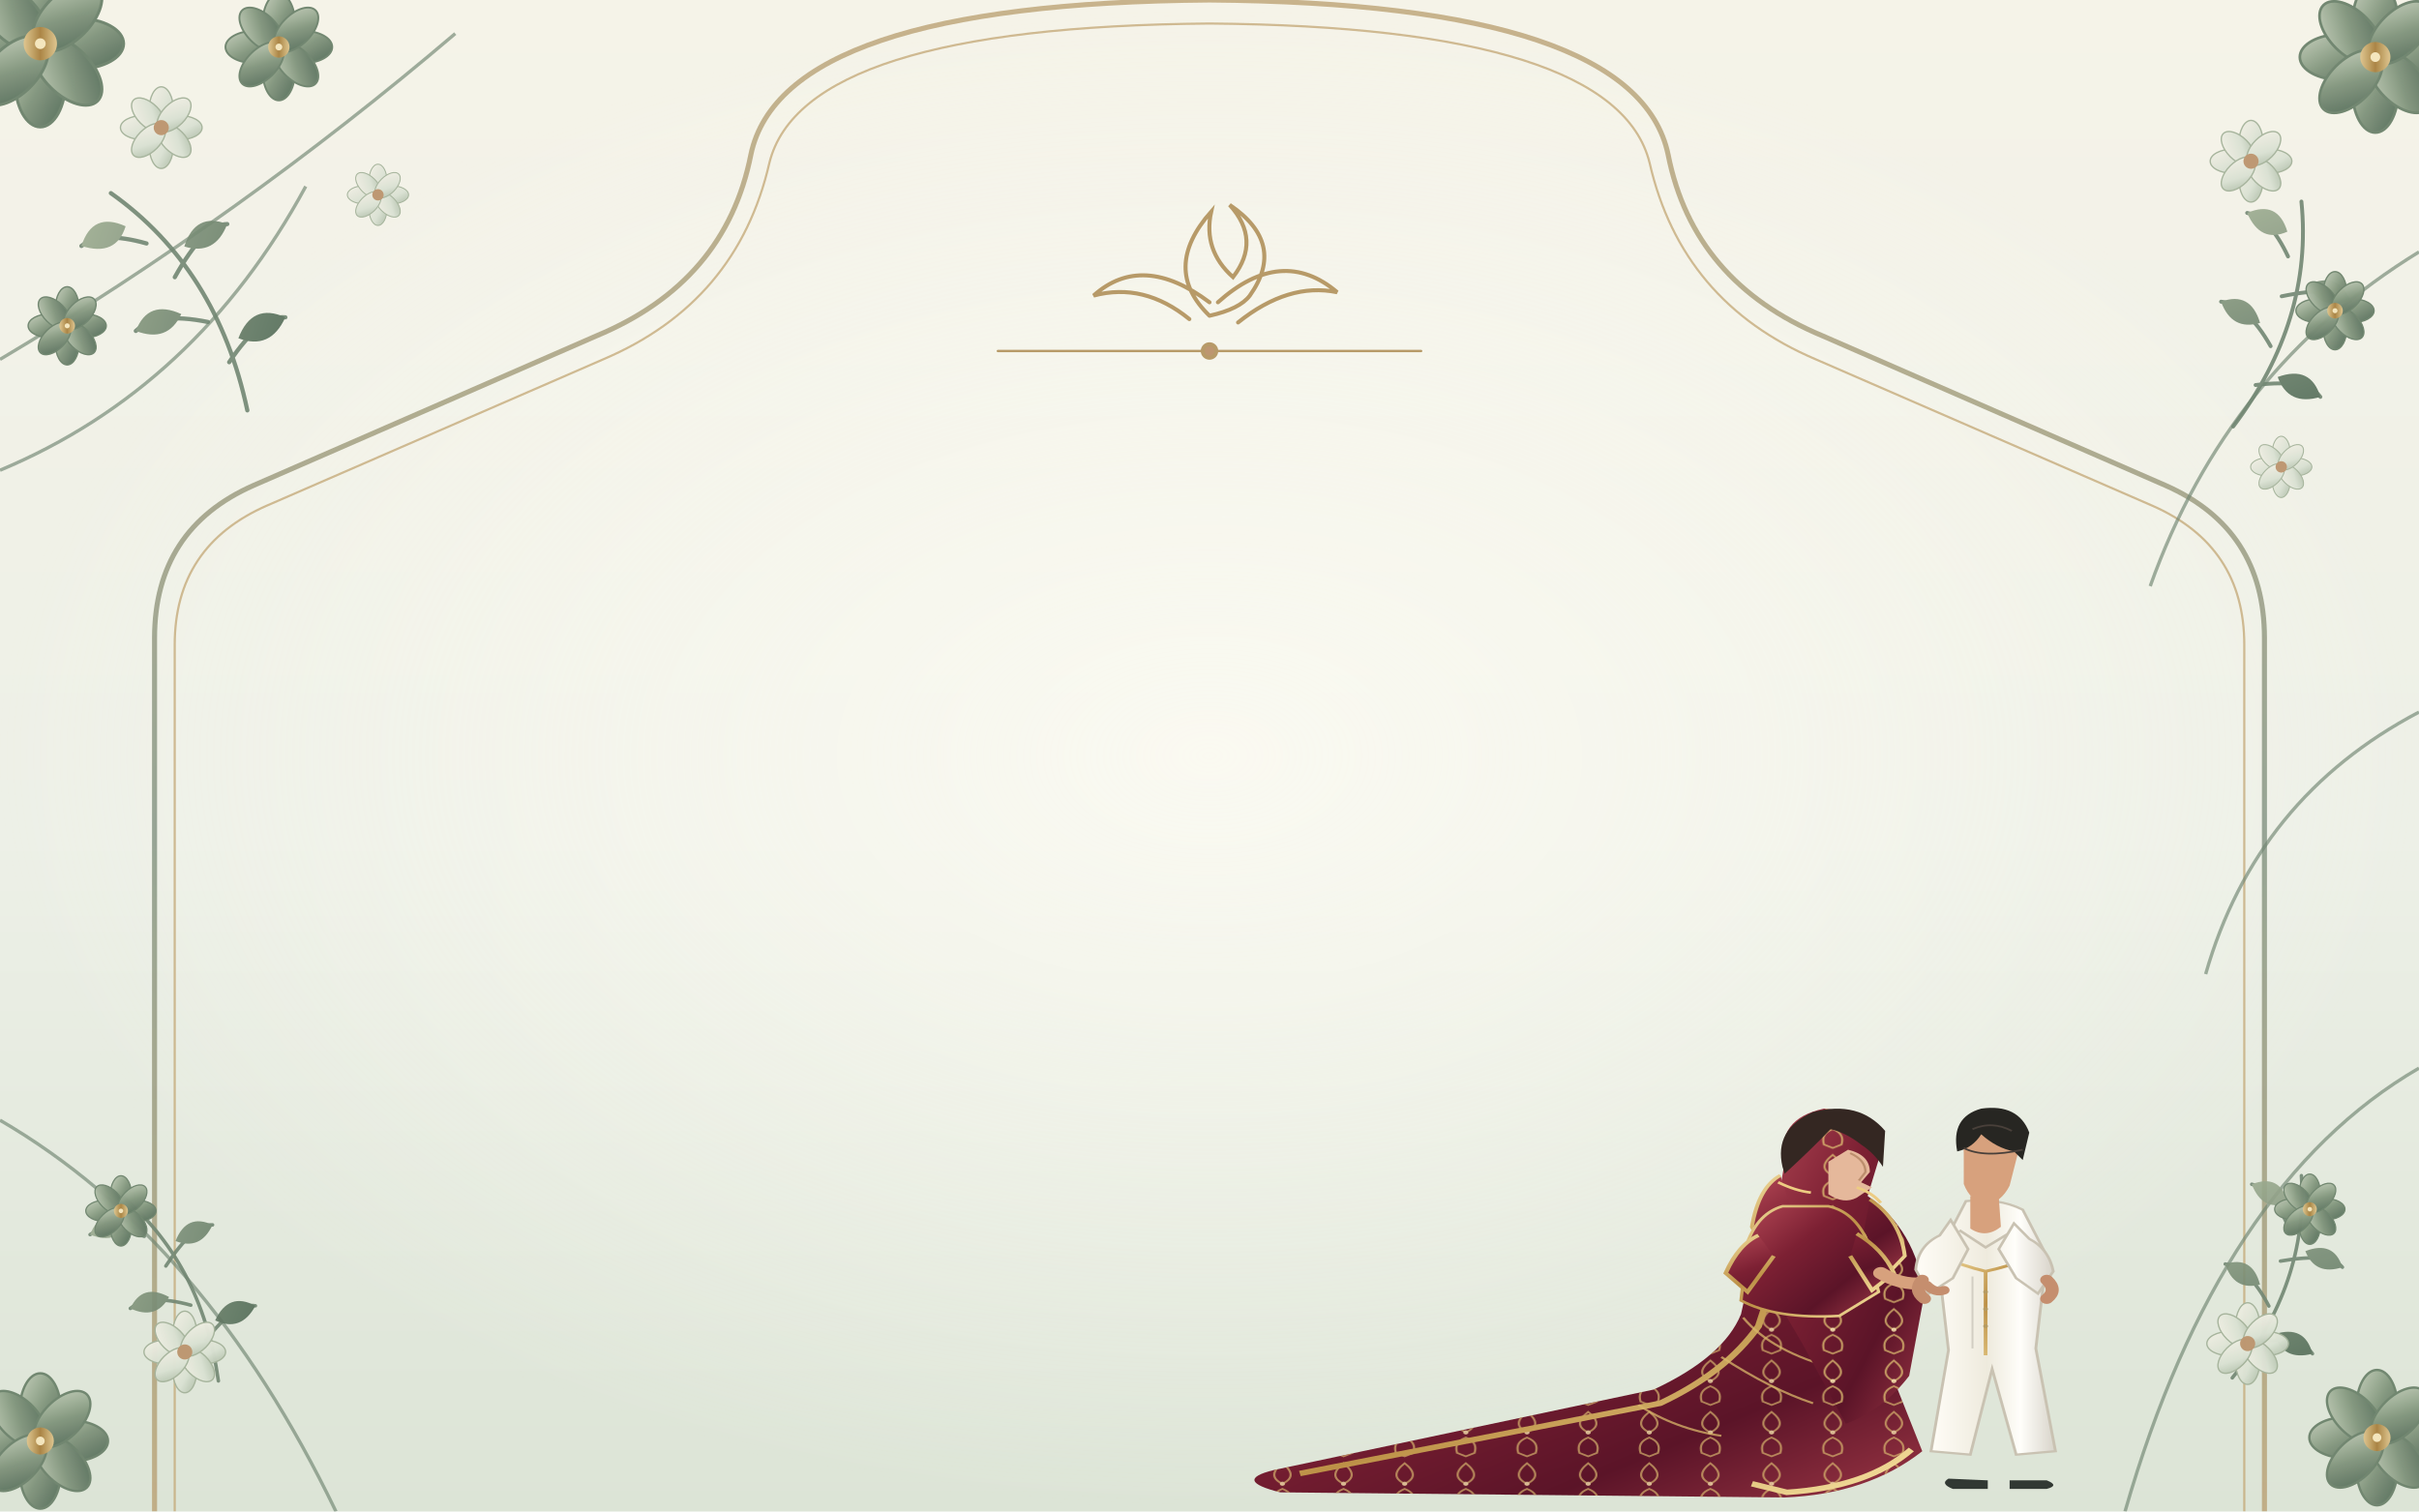
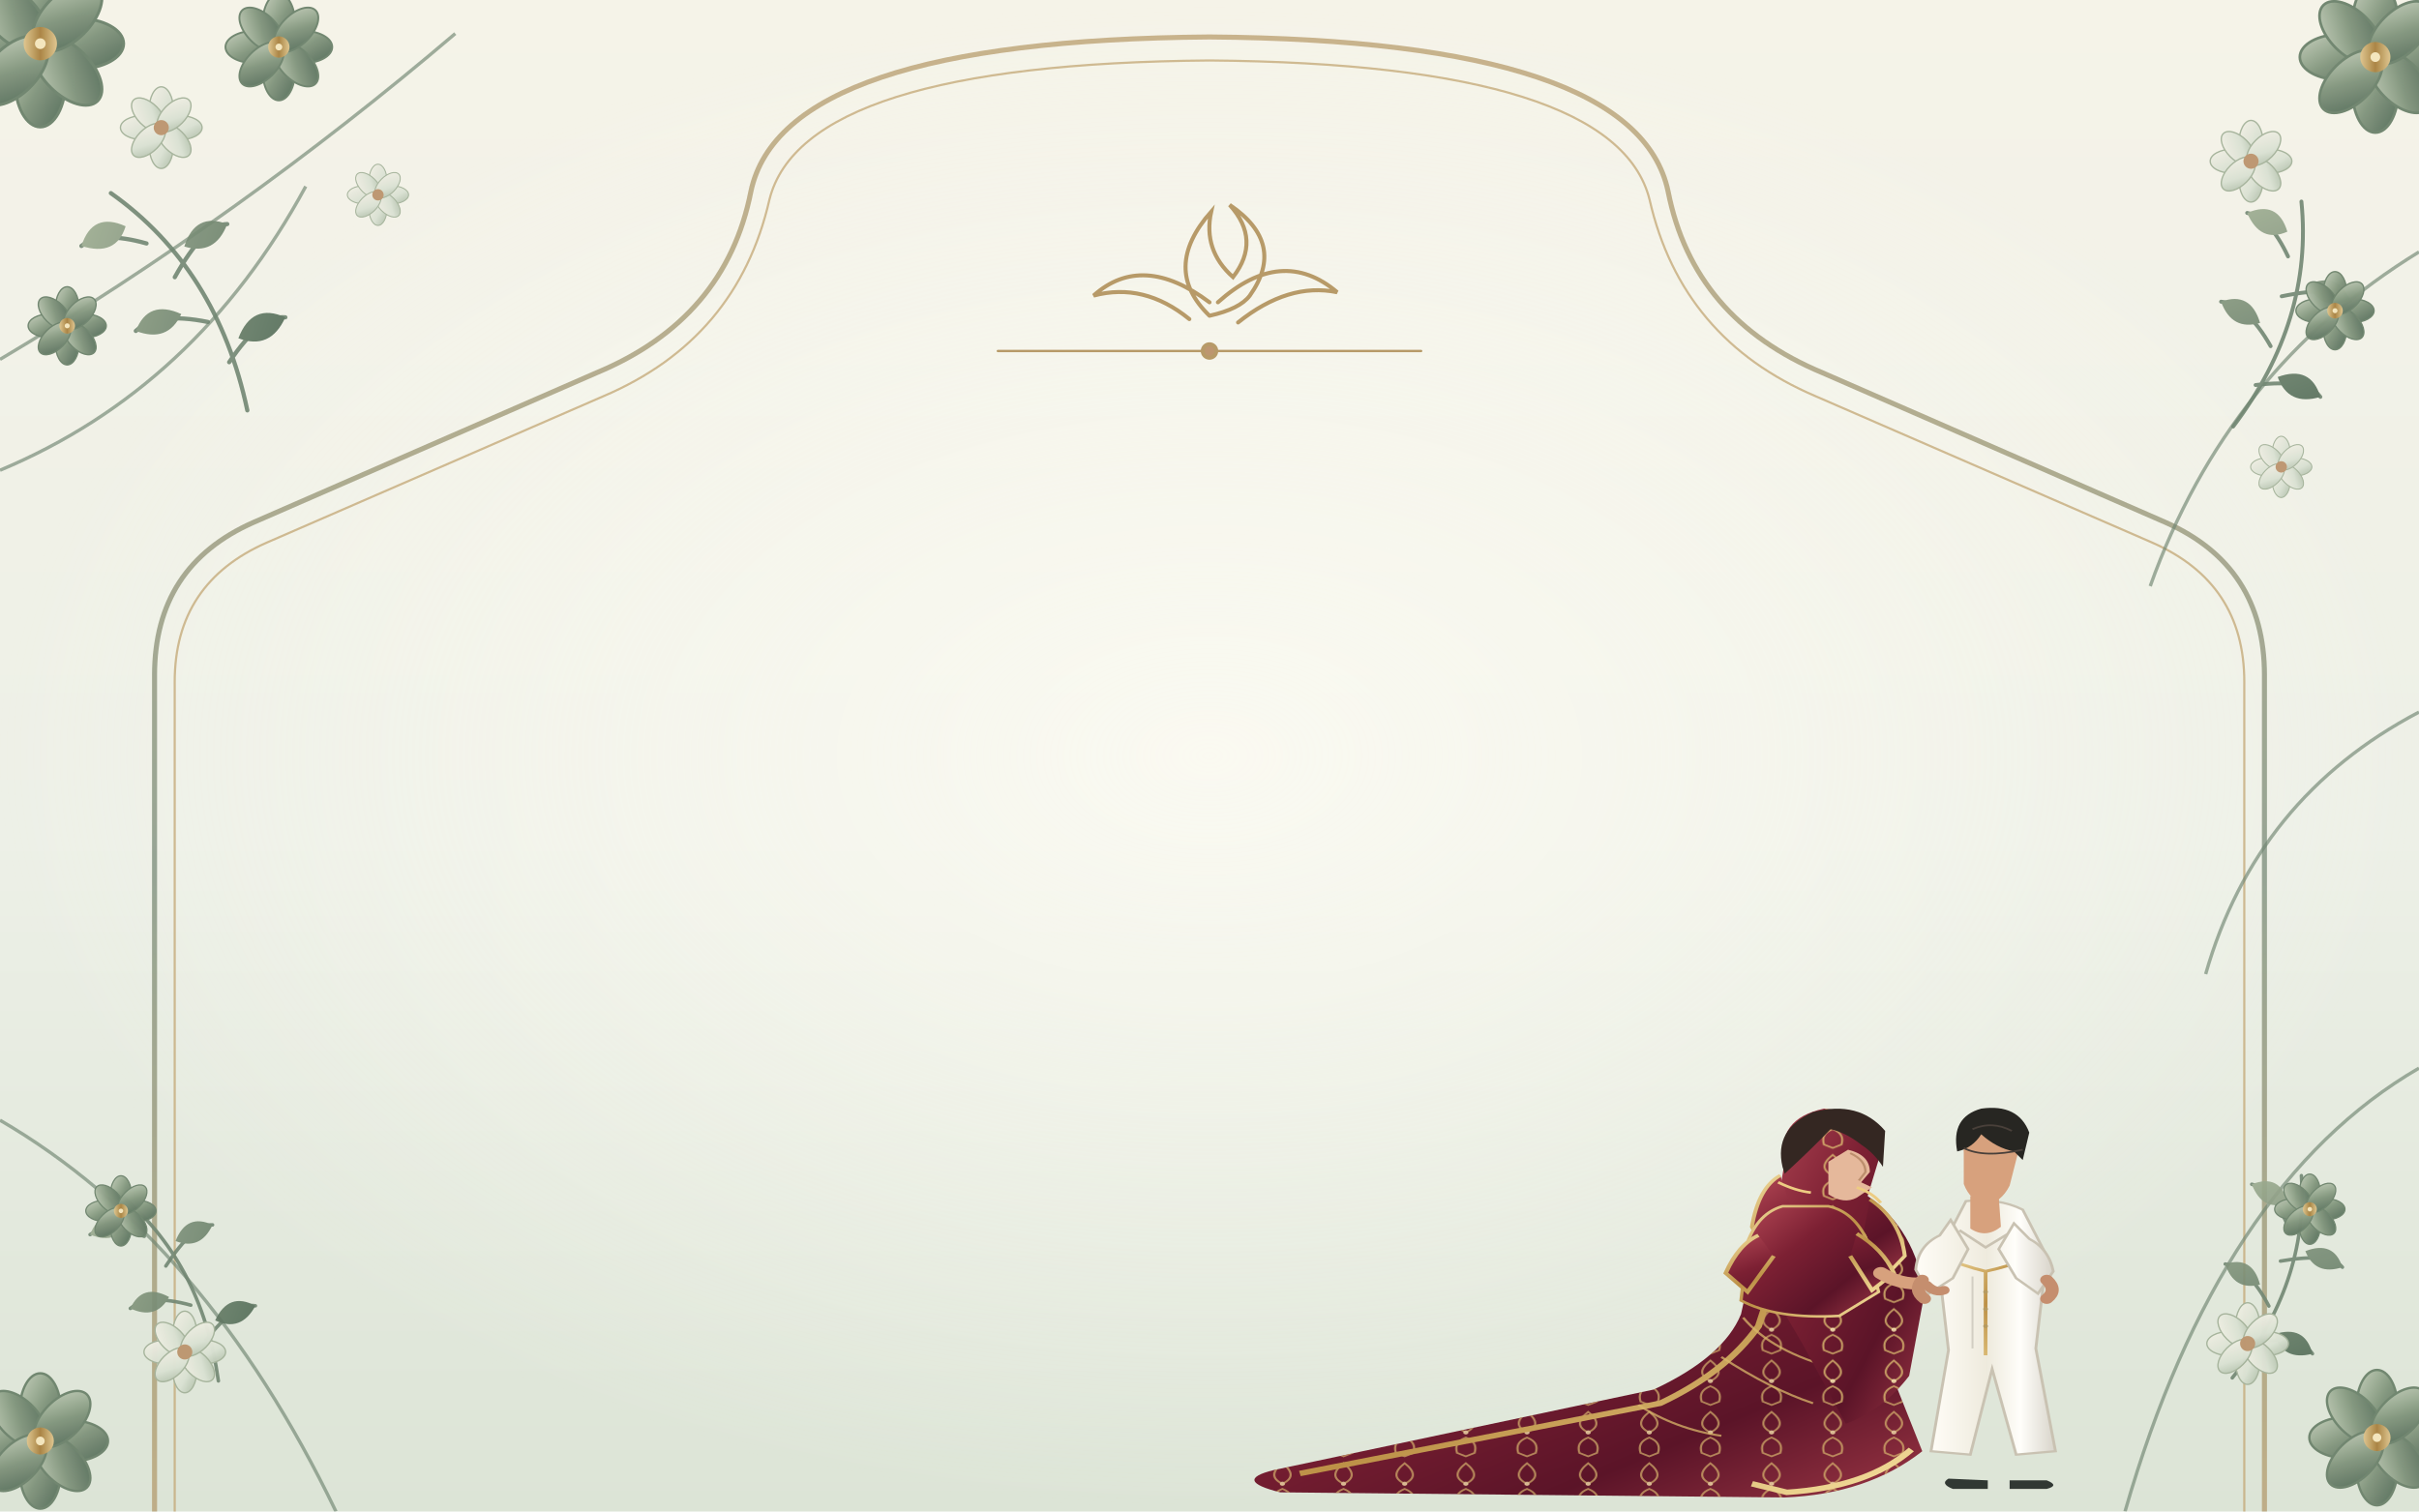
<svg xmlns="http://www.w3.org/2000/svg" viewBox="0 0 1440 900" preserveAspectRatio="xMidYMid slice">
  <defs>
    <linearGradient id="paper" x2="0" y2="1">
      <stop stop-color="#f5f3e8" />
      <stop offset=".55" stop-color="#edf0e7" />
      <stop offset="1" stop-color="#dce4d6" />
    </linearGradient>
    <radialGradient id="glow">
      <stop stop-color="#fffdf5" stop-opacity=".72" />
      <stop offset="1" stop-color="#fffdf5" stop-opacity="0" />
    </radialGradient>
    <linearGradient id="archStroke" x1="0" y1="0" x2="0" y2="1">
      <stop stop-color="#b79a68" />
      <stop offset=".55" stop-color="#748774" />
      <stop offset="1" stop-color="#b79a68" />
    </linearGradient>
    <linearGradient id="sagePetal" x1="0" y1="0" x2="1" y2="1">
      <stop stop-color="#c5d0bb" />
      <stop offset=".52" stop-color="#82957d" />
      <stop offset="1" stop-color="#536b59" />
    </linearGradient>
    <linearGradient id="palePetal" x1="0" y1="0" x2="1" y2="1">
      <stop stop-color="#f4f1e5" />
      <stop offset=".6" stop-color="#d9e0d2" />
      <stop offset="1" stop-color="#aebca7" />
    </linearGradient>
    <linearGradient id="leafTone" x1="0" y1="0" x2="1" y2="1">
      <stop stop-color="#9cab90" />
      <stop offset="1" stop-color="#526b57" />
    </linearGradient>
    <linearGradient id="goldLine" x1="0" y1="0" x2="1" y2="0">
      <stop stop-color="#dec58e" />
      <stop offset=".5" stop-color="#a98342" />
      <stop offset="1" stop-color="#dec58e" />
    </linearGradient>
    <g id="bloom">
      <g fill="url(#sagePetal)" stroke="#6f856e" stroke-width=".55">
        <ellipse cy="-7" ry="8.5" rx="4.7" />
        <ellipse cy="7" ry="8.5" rx="4.7" />
        <ellipse cx="-7" rx="8.5" ry="4.7" />
        <ellipse cx="7" rx="8.5" ry="4.7" />
        <ellipse cx="-5" cy="-5" rx="4.4" ry="8" transform="rotate(-45 -5 -5)" />
        <ellipse cx="5" cy="5" rx="4.4" ry="8" transform="rotate(-45 5 5)" />
        <ellipse cx="-5" cy="5" rx="4.4" ry="8" transform="rotate(45 -5 5)" />
        <ellipse cx="5" cy="-5" rx="4.4" ry="8" transform="rotate(45 5 -5)" />
      </g>
      <circle r="3.1" fill="url(#goldLine)" />
      <circle r="1" fill="#f4e5bd" />
    </g>
    <g id="bloom-pale">
      <g fill="url(#palePetal)" stroke="#a5b39b" stroke-width=".45">
        <ellipse cy="-6" ry="7.5" rx="4" />
        <ellipse cy="6" ry="7.5" rx="4" />
        <ellipse cx="-6" rx="7.5" ry="4" />
        <ellipse cx="6" rx="7.5" ry="4" />
        <ellipse cx="-4.2" cy="-4.2" rx="3.8" ry="7" transform="rotate(-45 -4.2 -4.2)" />
        <ellipse cx="4.2" cy="4.2" rx="3.8" ry="7" transform="rotate(-45 4.2 4.2)" />
        <ellipse cx="-4.2" cy="4.2" rx="3.8" ry="7" transform="rotate(45 -4.2 4.2)" />
        <ellipse cx="4.2" cy="-4.2" rx="3.8" ry="7" transform="rotate(45 4.2 -4.2)" />
      </g>
      <circle r="2.5" fill="#bd9670" />
    </g>
    <g id="sprig" fill="none" stroke="#718672" stroke-width="1.4" stroke-linecap="round">
      <path d="M0 0Q22 37 12 84M4 20Q-8 10-16 12M8 34Q24 22 31 25M12 52Q-2 42-11 45M13 67Q29 57 36 61" />
      <g fill="url(#leafTone)" stroke="none">
        <path d="M-16 12q8-9 16 0-7 8-16 0Zm47 13q-8-8-16 1 8 7 16-1Zm-42 20q8-8 16 1-8 7-16-1Zm47 16q-8-9-17 0 8 8 17 0Z" />
      </g>
    </g>
    <linearGradient id="bridalRuby" x1="0" y1="0" x2="1" y2="1">
      <stop stop-color="#b34855" />
      <stop offset=".38" stop-color="#7c2033" />
      <stop offset=".72" stop-color="#5b1428" />
      <stop offset="1" stop-color="#9a3544" />
    </linearGradient>
    <linearGradient id="bridalGold" x1="0" y1="0" x2="1" y2="1">
      <stop stop-color="#f0d99a" />
      <stop offset=".48" stop-color="#bd9147" />
      <stop offset="1" stop-color="#f5df9d" />
    </linearGradient>
    <linearGradient id="groomIvory" x1="0" y1="0" x2="1" y2="0">
      <stop stop-color="#fffdf7" />
      <stop offset=".45" stop-color="#eeeadd" />
      <stop offset=".72" stop-color="#fffefa" />
      <stop offset="1" stop-color="#d7d3c9" />
    </linearGradient>
    <pattern id="bridalEmbroidery" width="28" height="30" patternUnits="userSpaceOnUse">
      <path d="M14 2c-5 5-5 9 0 12 5-3 5-7 0-12Zm0 15c-4 2-5 5-4 9l4 2 4-2c1-4 0-7-4-9Z" fill="none" stroke="#dfbf72" stroke-width="1" opacity=".8" />
      <circle cx="14" cy="14" r="1.2" fill="#f3dfaa" />
    </pattern>
  </defs>
  <rect width="1440" height="900" fill="url(#paper)" />
  <rect width="1440" height="900" fill="url(#glow)" />
-   <path d="M92 900V380Q92 315 151 289L355 200Q432 168 447 92Q466 2 720 0Q974 2 993 92Q1008 168 1085 200L1289 289Q1348 315 1348 380V900" fill="none" stroke="url(#archStroke)" stroke-width="3" opacity=".72" />
-   <path d="M104 900V384Q104 325 159 301L359 214Q439 180 458 97Q478 16 720 14Q962 16 982 97Q1001 180 1081 214L1281 301Q1336 325 1336 384V900" fill="none" stroke="#c4a978" stroke-width="1.3" opacity=".78" />
+   <path d="M92 900V380Q92 315 151 289L355 200Q432 168 447 92Q466 2 720 0Q974 2 993 92Q1008 168 1085 200L1289 289Q1348 315 1348 380V900" fill="none" stroke="url(#archStroke)" stroke-width="3" opacity=".72" transform="translate(0 22)" />
+   <path d="M104 900V384Q104 325 159 301L359 214Q439 180 458 97Q478 16 720 14Q962 16 982 97Q1001 180 1081 214L1281 301Q1336 325 1336 384V900" fill="none" stroke="#c4a978" stroke-width="1.3" opacity=".78" transform="translate(0 22)" />
  <g fill="none" stroke="#b79a68" stroke-width="2.4" stroke-linecap="round">
    <path d="M720 188q-29-28 1-62-5 23 13 39 17-22-2-43 34 23 12 54-6 8-24 12m0-8q-40-30-69-4 30-8 57 14m17-10q38-34 71-6-29-6-59 18" />
    <path d="M594 209h252M678 209h84" stroke-width="1.4" />
    <circle cx="720" cy="209" r="4" fill="#bd9670" />
  </g>
  <g fill="none" stroke="#718672" stroke-width="2" opacity=".66">
    <path d="M0 214Q143 129 271 20M0 280Q117 231 182 111M1440 150Q1326 220 1280 349M1440 424Q1343 475 1313 580M0 667Q122 738 200 900M1440 636Q1321 705 1265 900" />
  </g>
  <g opacity=".9">
    <use href="#sprig" transform="translate(66 115) rotate(-24) scale(1.8)" />
    <use href="#sprig" transform="translate(1370 120) rotate(25) scale(1.65)" />
    <use href="#sprig" transform="translate(70 710) rotate(-20) scale(1.5)" />
    <use href="#sprig" transform="translate(1370 700) rotate(27) scale(1.5)" />
  </g>
  <g opacity=".98">
    <use href="#bloom" transform="translate(24 26) scale(3.2)" />
    <use href="#bloom-pale" transform="translate(96 76) scale(1.8)" />
    <use href="#bloom" transform="translate(166 28) scale(2.05)" />
    <use href="#bloom-pale" transform="translate(225 116) scale(1.35)" />
    <use href="#bloom" transform="translate(40 194) scale(1.5)" />
    <use href="#bloom" transform="translate(1414 34) scale(2.9)" />
    <use href="#bloom-pale" transform="translate(1340 96) scale(1.8)" />
    <use href="#bloom" transform="translate(1390 185) scale(1.5)" />
    <use href="#bloom-pale" transform="translate(1358 278) scale(1.35)" />
    <use href="#bloom" transform="translate(24 858) scale(2.6)" />
    <use href="#bloom-pale" transform="translate(110 805) scale(1.8)" />
    <use href="#bloom" transform="translate(1415 856) scale(2.6)" />
    <use href="#bloom-pale" transform="translate(1338 800) scale(1.8)" />
    <use href="#bloom" transform="translate(72 721) scale(1.35)" />
    <use href="#bloom" transform="translate(1375 720) scale(1.35)" />
  </g>
  <g transform="translate(1000 655) scale(1.3 1.02)">
    <path d="M61 68Q42 68 34 91L28 125Q20 150-12 169L-186 216Q-205 222-183 229L48 232Q86 230 111 205L96 157L91 94Q84 72 61 68Z" fill="url(#bridalRuby)" />
    <path d="M61 68Q42 68 34 91L28 125Q20 150-12 169L-186 216Q-205 222-183 229L48 232Q86 230 111 205L96 157L91 94Q84 72 61 68Z" fill="url(#bridalEmbroidery)" opacity=".8" />
    <path d="M63 73Q47 80 44 101L36 132Q21 159-9 177L-174 218M33 224L49 229Q86 226 106 204" fill="none" stroke="url(#bridalGold)" stroke-width="3.2" />
    <path d="M29 127Q42 147 72 157M19 150Q42 169 61 177M-19 178Q-2 192 19 196" fill="none" stroke="#d9b76a" stroke-width="1.2" opacity=".75" />
    <path d="M48 36Q44 11 66 5Q91 8 91 35L86 56Q108 76 112 113L105 161Q93 181 76 189L56 142L39 105Q31 79 45 59Z" fill="url(#bridalRuby)" />
    <path d="M48 36Q44 11 66 5Q91 8 91 35L86 56Q108 76 112 113L105 161Q93 181 76 189L56 142L39 105Q31 79 45 59Z" fill="url(#bridalEmbroidery)" opacity=".9" />
    <path d="M77 29Q87 32 87 42L83 48L88 51L81 57Q75 61 68 55L68 36Z" fill="#e5b89b" />
    <path d="M47 39Q43 17 61 7Q82 0 94 18L93 39Q89 31 83 26Q76 19 69 17Q60 29 48 43Z" fill="#342722" />
    <path d="M78 31Q85 35 85 42L82 47" fill="none" stroke="#bc8e6d" stroke-width="1.1" />
    <path d="M46 44Q36 51 33 74L40 91Q47 84 52 67M87 58Q101 70 103 91L94 103L84 78" fill="url(#bridalRuby)" stroke="url(#bridalGold)" stroke-width="1.8" />
    <path d="M45 48Q53 53 60 54M81 51Q88 54 92 60" fill="none" stroke="#edcc82" stroke-width="1.5" />
    <path d="M47 62Q36 66 31 83L28 117Q44 128 73 126L91 112L85 80Q79 65 68 62Z" fill="url(#bridalRuby)" stroke="url(#bridalGold)" stroke-width="1.5" />
    <path d="M36 79Q27 84 21 101L31 112L43 91M81 78Q93 87 98 101L88 111L78 91" fill="url(#bridalRuby)" stroke="url(#bridalGold)" stroke-width="2" />
    <path d="M92 101Q101 108 111 107L117 103" fill="none" stroke="#d7a17d" stroke-width="7" stroke-linecap="round" />
    <path d="M131 59Q146 57 157 64L168 91L163 145L172 205L154 207L143 157L133 207L115 205L123 146L118 91Z" fill="url(#groomIvory)" stroke="#c9c2b2" stroke-width="1.3" />
    <path d="M119 91Q130 97 140 100Q151 97 163 91M140 100V149" fill="none" stroke="url(#bridalGold)" stroke-width="1.7" />
    <path d="M128 76L140 86L153 76" fill="none" stroke="#c9c2b2" stroke-width="1.4" />
    <path d="M134 103V145" stroke="#d2cec3" stroke-width=".9" />
    <g fill="#b69a60">
      <circle cx="140" cy="112" r="1.1" />
      <circle cx="140" cy="122" r="1.1" />
      <circle cx="140" cy="132" r="1.1" />
    </g>
    <path d="M124 70L119 79Q109 85 108 99L114 113L125 104L132 87ZM153 72L160 81Q169 87 171 100L164 113L154 104L146 87Z" fill="url(#groomIvory)" stroke="#c9c2b2" stroke-width="1.3" />
    <path d="M111 105Q107 111 112 116M168 105Q173 111 168 116" fill="none" stroke="#c58e6e" stroke-width="6" stroke-linecap="round" />
    <path d="M133 56V75Q140 81 147 74L146 56Z" fill="#d7a17d" />
    <path d="M130 31Q129 12 140 9Q154 10 155 30L151 50Q147 60 140 61Q133 59 130 49Z" fill="#d7a17d" />
    <path d="M127 30Q124 10 138 5Q155 2 160 19L157 35L153 30Q145 28 138 20Q134 28 127 30Z" fill="#272622" />
    <path d="M130 28Q139 34 157 29M134 17Q143 12 152 18" fill="none" stroke="#49403a" stroke-width="1" />
    <path d="M123 221Q119 224 125 227L141 227L141 222M151 222L151 227L168 227Q174 225 168 222" fill="#313833" />
    <path d="M113 108Q117 113 121 111" fill="none" stroke="#c58e6e" stroke-width="5" stroke-linecap="round" />
  </g>
</svg>
